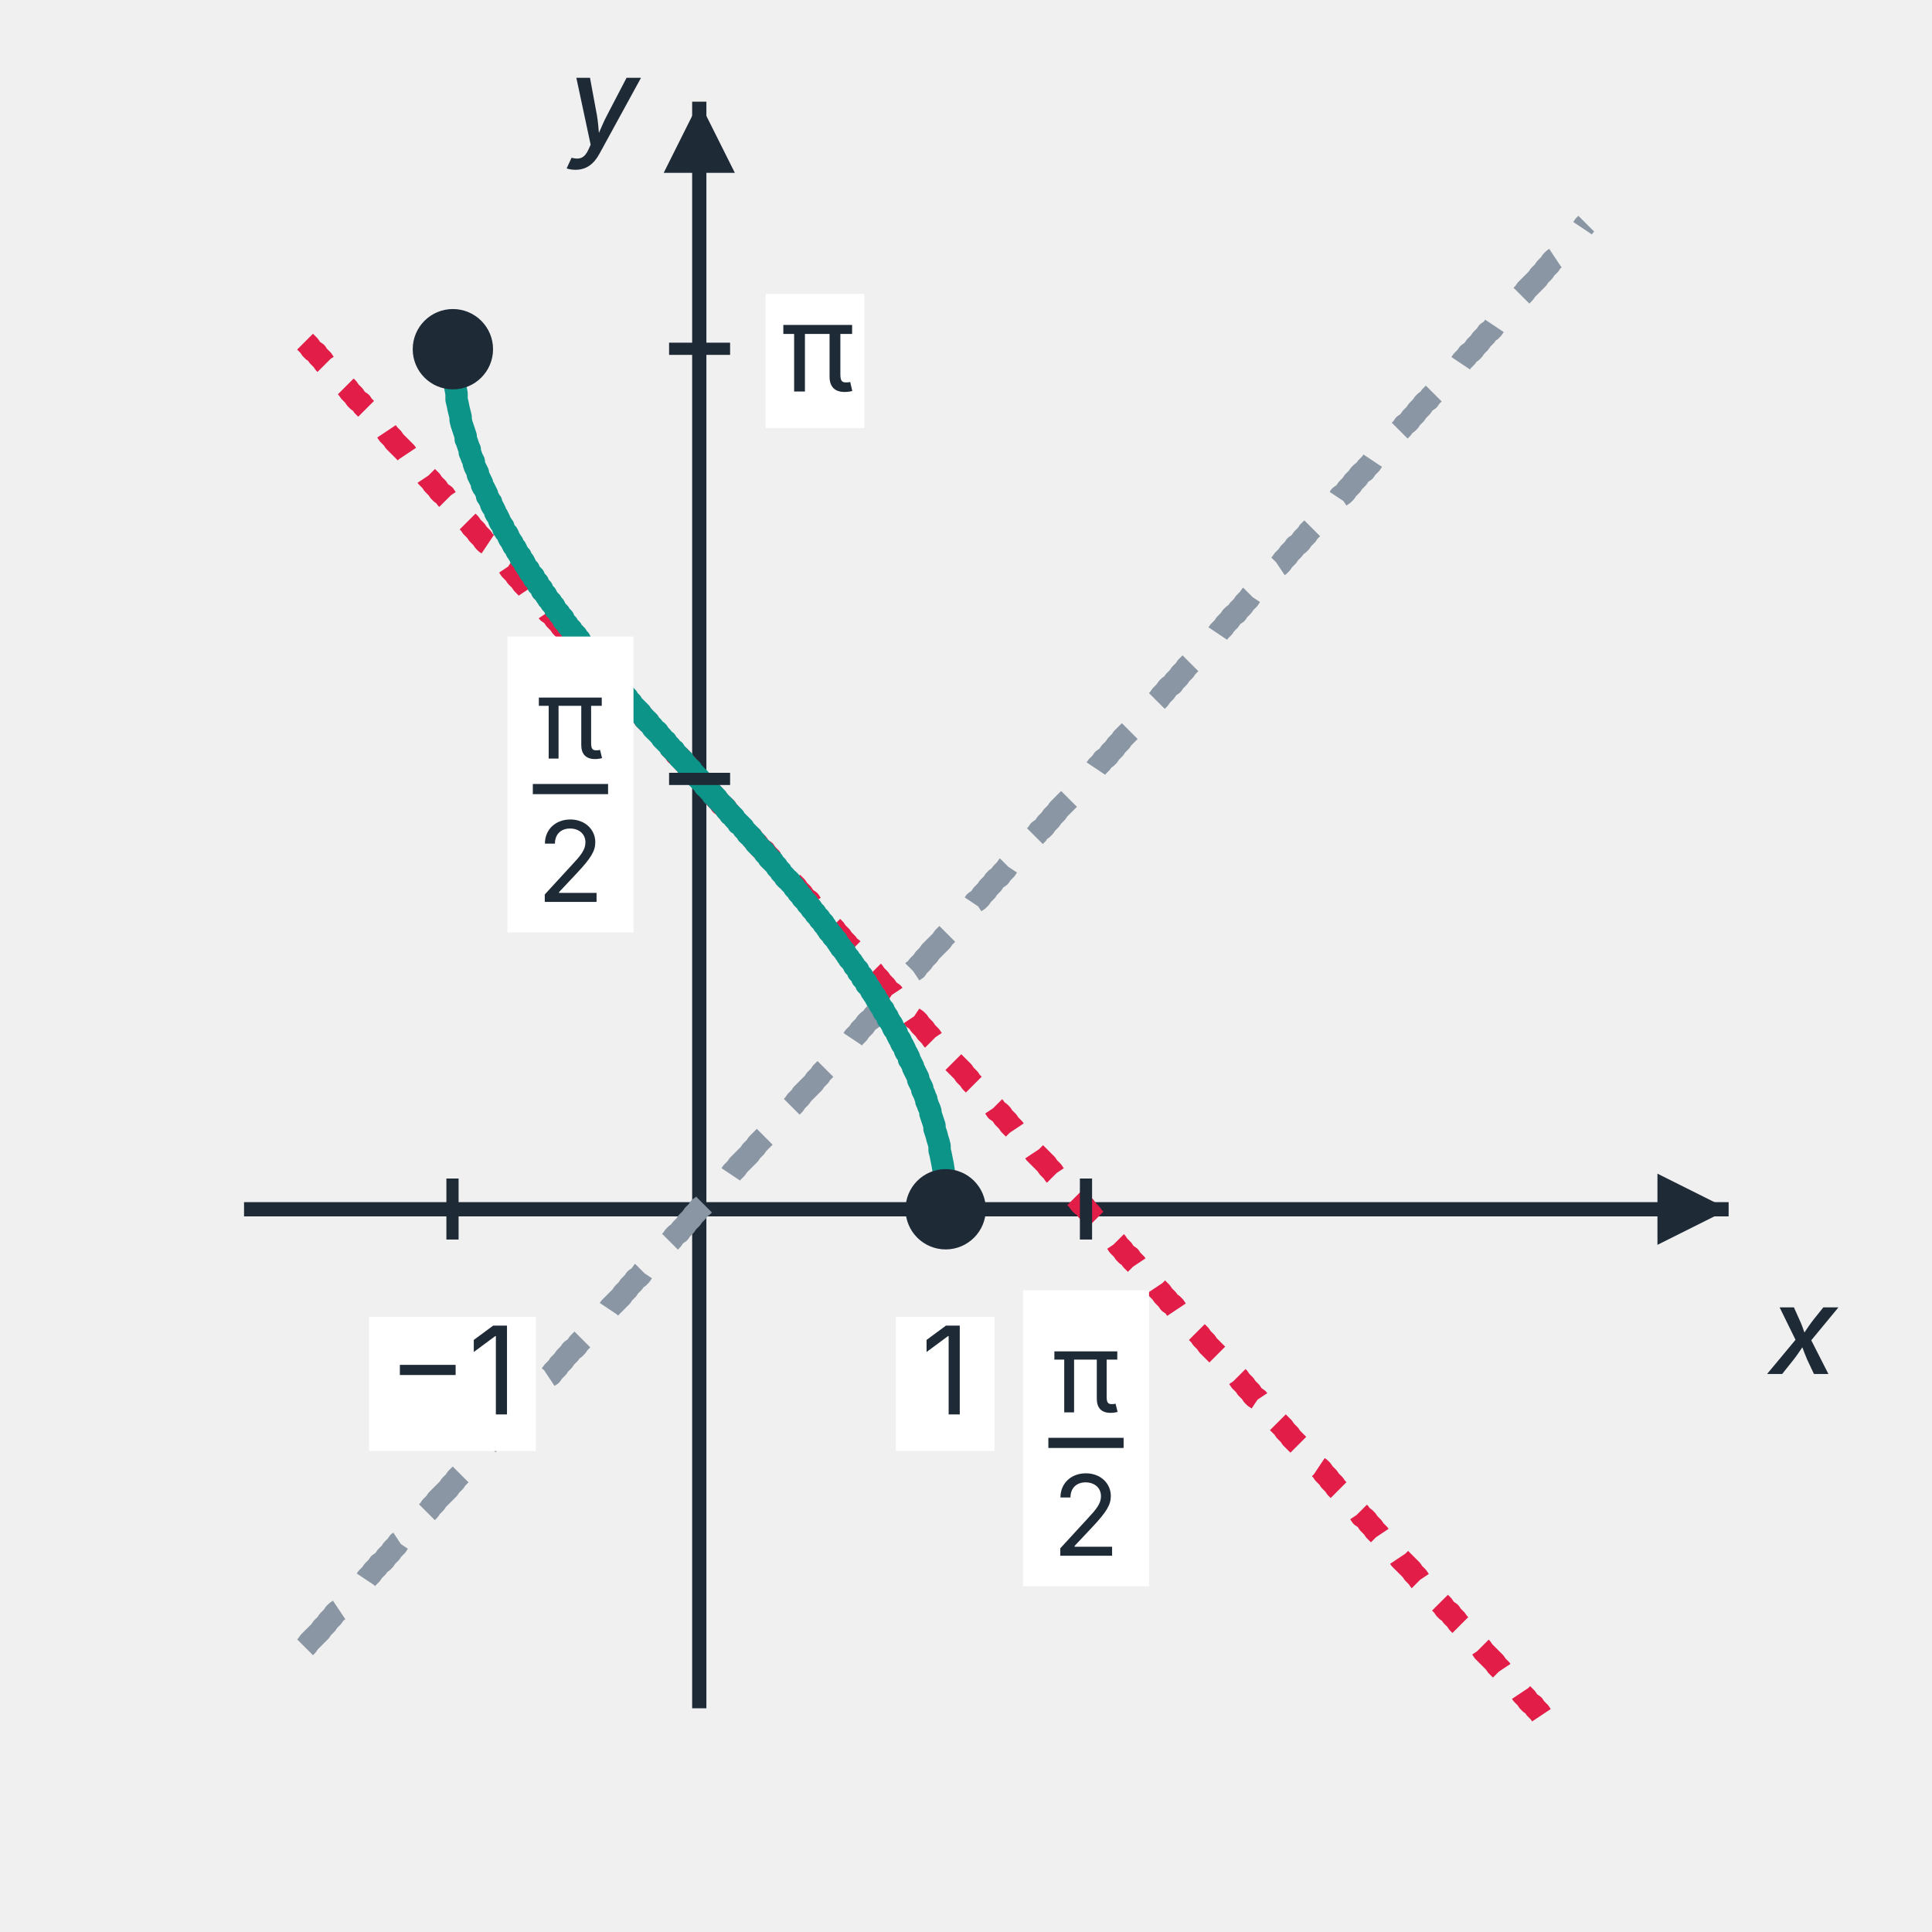
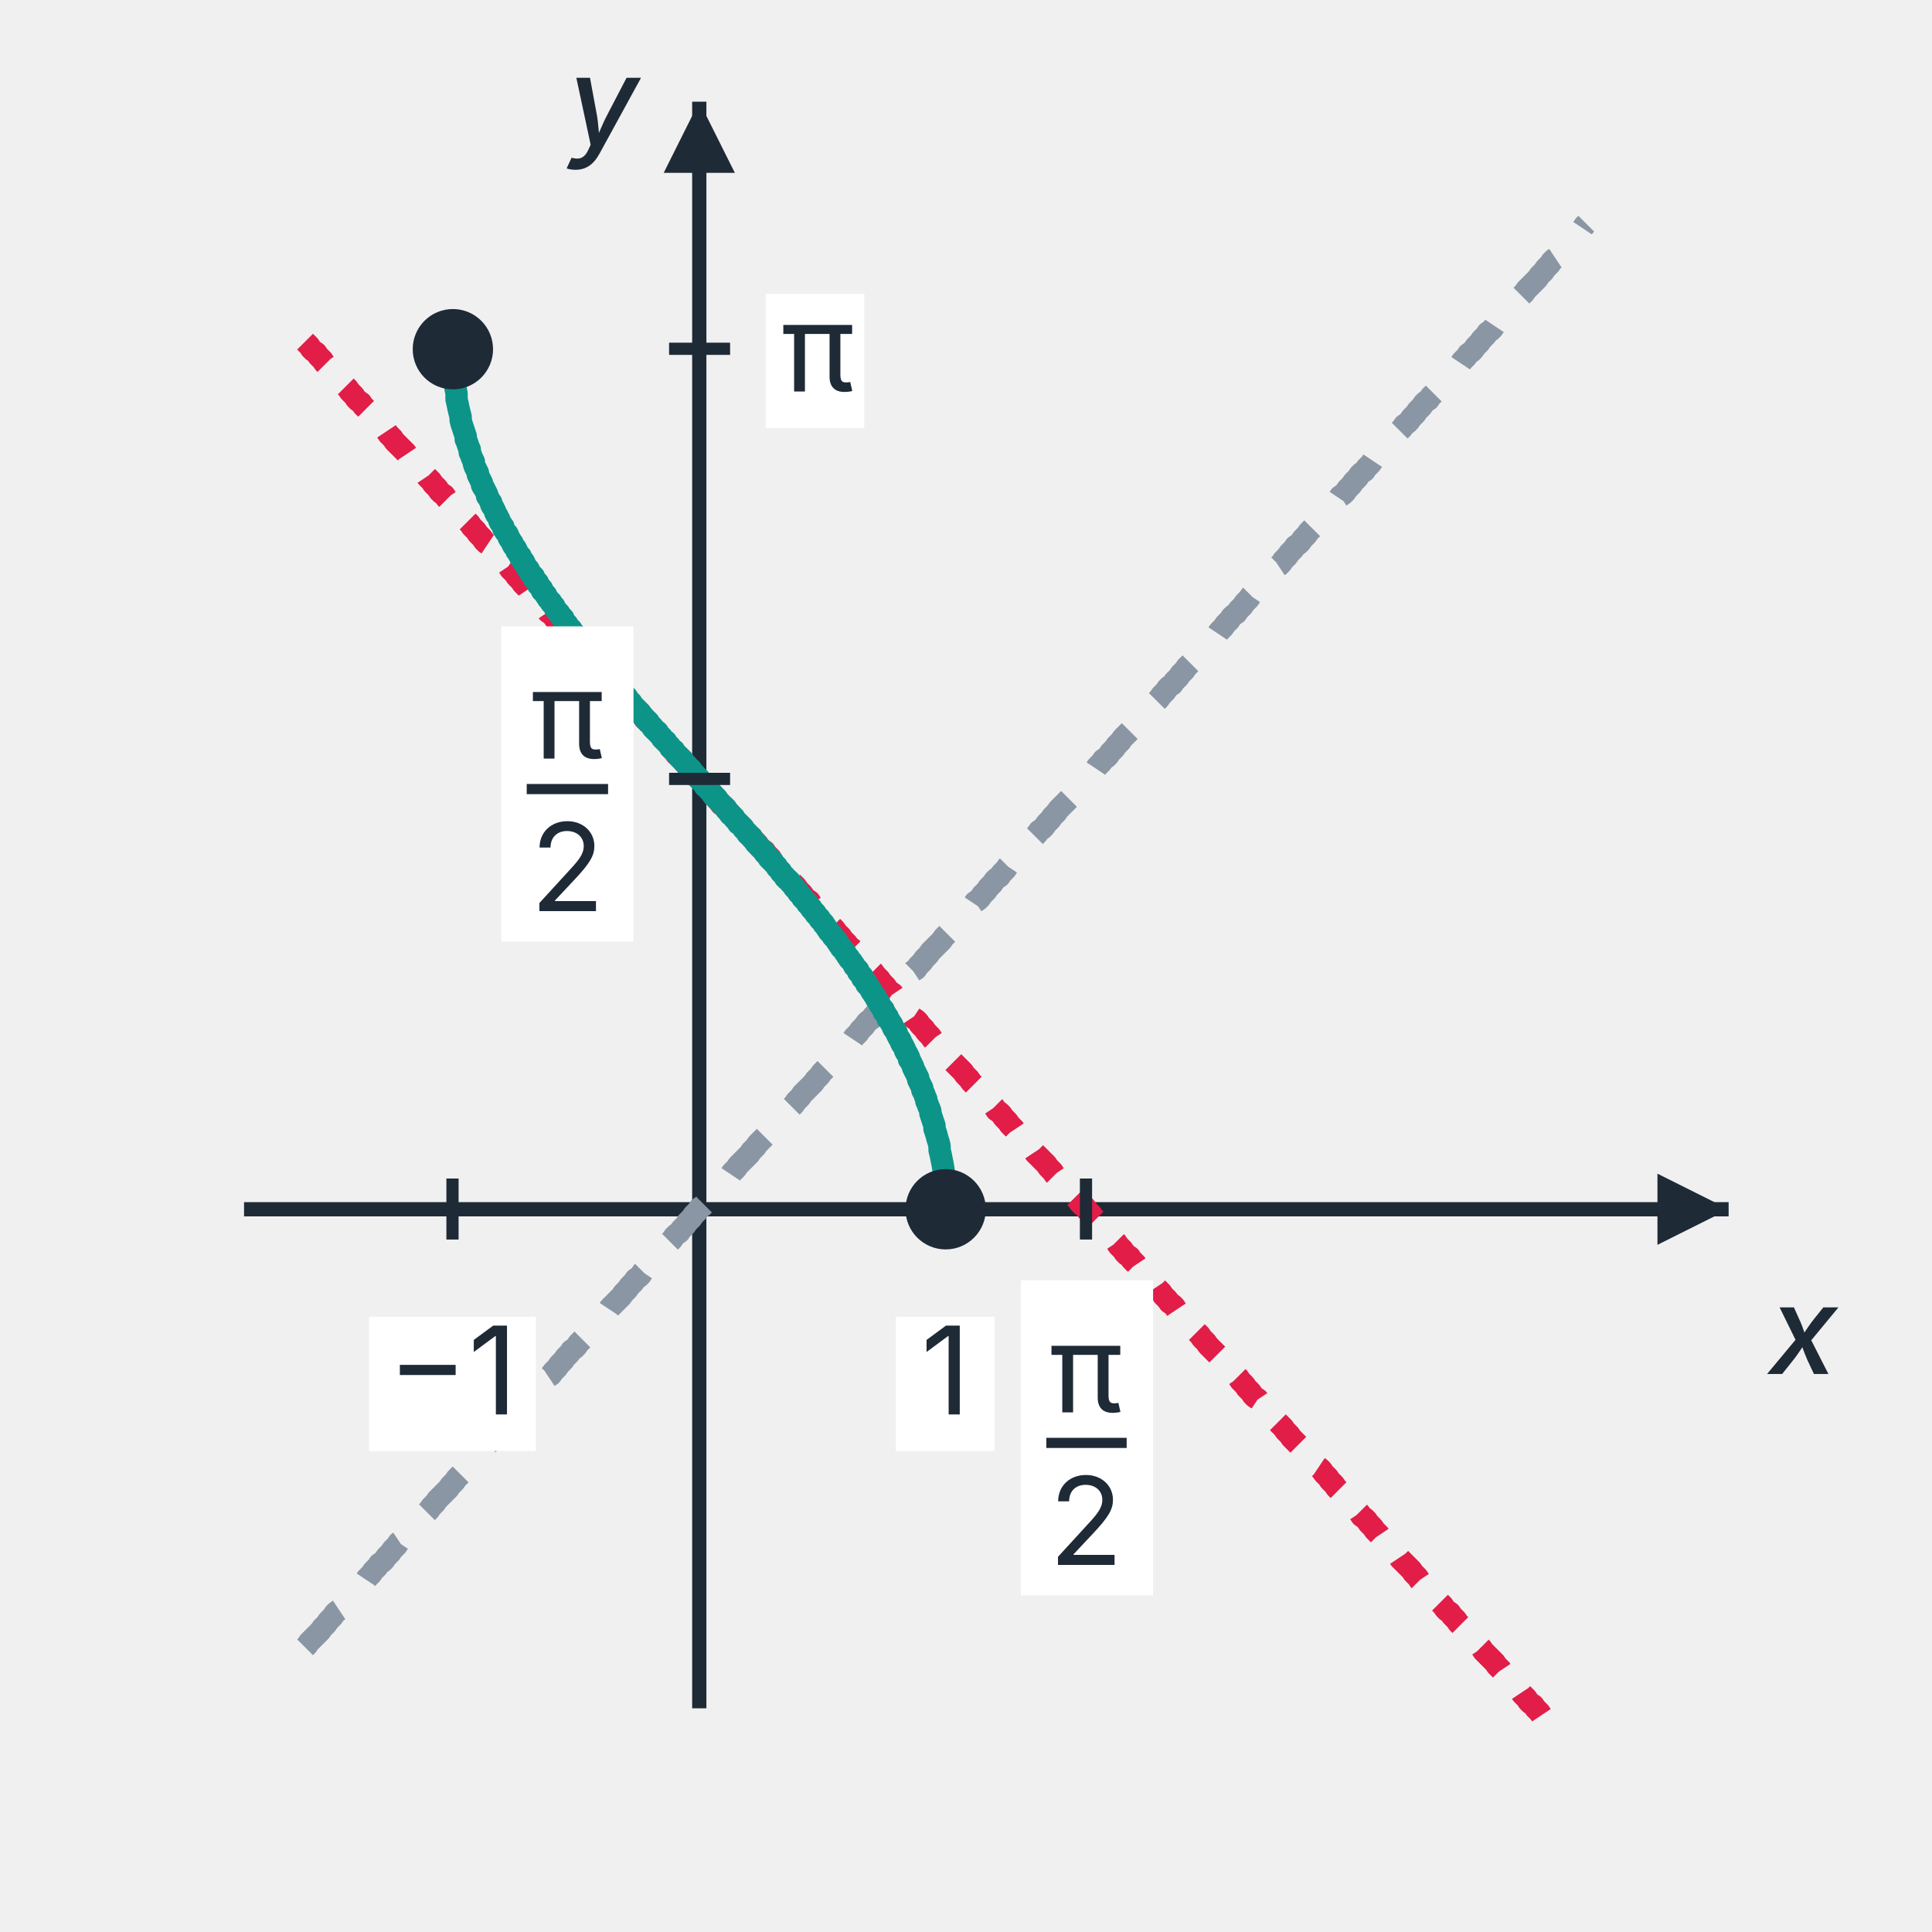
<svg xmlns="http://www.w3.org/2000/svg" viewBox="0 0 190 190" width="190" height="190" font-family="Inter, Arial, sans-serif">
  <line x1="24.0" y1="118.923" x2="170.0" y2="118.923" stroke="#1f2a37" stroke-width="1.4" />
  <path d="M170.0,118.923 l-7,-3.5 v7 z" fill="#1f2a37" />
  <line x1="68.769" y1="168.0" x2="68.769" y2="10.0" stroke="#1f2a37" stroke-width="1.4" />
  <path d="M68.769,10.0 l-3.5,7 h7 z" fill="#1f2a37" />
  <text x="174.0" y="135.123" text-anchor="start" font-size="12" fill="#1f2a37" font-weight="500" font-style="italic">x</text>
  <text x="62.769" y="14.2" text-anchor="end" font-size="12" fill="#1f2a37" font-weight="500" font-style="italic">y</text>
  <polyline points="30.0,162.0 30.2,161.8 30.4,161.5 30.6,161.3 30.8,161.1 31.1,160.8 31.3,160.6 31.5,160.4 31.7,160.1 31.9,159.9 32.1,159.7 32.3,159.4 32.5,159.2 32.7,159.0 32.9,158.7 33.1,158.5 33.4,158.3 33.6,158.0 33.8,157.8 34.0,157.6 34.2,157.3 34.4,157.1 34.6,156.9 34.8,156.6 35.0,156.4 35.2,156.2 35.5,155.9 35.7,155.7 35.9,155.5 36.1,155.2 36.3,155.0 36.5,154.8 36.7,154.5 36.9,154.3 37.1,154.1 37.3,153.8 37.6,153.6 37.8,153.4 38.0,153.1 38.2,152.9 38.4,152.7 38.6,152.4 38.8,152.2 39.0,152.0 39.2,151.7 39.5,151.5 39.7,151.3 39.9,151.0 40.1,150.8 40.3,150.6 40.5,150.3 40.7,150.1 40.9,149.9 41.1,149.6 41.3,149.4 41.5,149.2 41.8,148.9 42.0,148.7 42.2,148.5 42.4,148.2 42.6,148.0 42.8,147.8 43.0,147.5 43.2,147.3 43.4,147.1 43.7,146.8 43.9,146.6 44.1,146.4 44.3,146.1 44.5,145.9 44.7,145.7 44.9,145.4 45.1,145.2 45.3,145.0 45.5,144.7 45.8,144.5 46.0,144.3 46.2,144.0 46.4,143.8 46.6,143.6 46.8,143.3 47.0,143.1 47.2,142.9 47.4,142.6 47.6,142.4 47.8,142.2 48.1,141.9 48.3,141.7 48.5,141.5 48.7,141.2 48.9,141.0 49.1,140.8 49.3,140.5 49.5,140.3 49.7,140.1 50.0,139.8 50.2,139.6 50.4,139.4 50.6,139.1 50.8,138.9 51.0,138.7 51.2,138.4 51.4,138.2 51.6,138.0 51.8,137.7 52.0,137.5 52.3,137.3 52.5,137.0 52.7,136.8 52.9,136.6 53.1,136.3 53.3,136.1 53.5,135.9 53.7,135.6 53.9,135.4 54.2,135.2 54.4,134.9 54.6,134.7 54.8,134.5 55.0,134.2 55.2,134.0 55.4,133.8 55.6,133.5 55.8,133.3 56.0,133.1 56.2,132.8 56.5,132.6 56.7,132.4 56.9,132.1 57.1,131.9 57.3,131.7 57.5,131.4 57.7,131.2 57.9,131.0 58.1,130.7 58.3,130.5 58.6,130.3 58.8,130.0 59.0,129.8 59.2,129.6 59.4,129.3 59.6,129.1 59.8,128.9 60.0,128.6 60.2,128.4 60.4,128.2 60.7,127.9 60.9,127.7 61.1,127.5 61.3,127.2 61.5,127.0 61.7,126.8 61.9,126.5 62.1,126.3 62.3,126.1 62.5,125.8 62.8,125.6 63.0,125.4 63.2,125.1 63.4,124.9 63.6,124.7 63.8,124.4 64.0,124.2 64.2,124.0 64.4,123.7 64.7,123.5 64.9,123.3 65.1,123.0 65.3,122.8 65.5,122.6 65.7,122.3 65.9,122.1 66.1,121.9 66.3,121.6 66.5,121.4 66.8,121.2 67.0,120.9 67.2,120.7 67.4,120.5 67.6,120.2 67.8,120.0 68.0,119.8 68.2,119.5 68.4,119.3 68.6,119.1 68.8,118.8 69.1,118.6 69.3,118.4 69.5,118.1 69.7,117.9 69.9,117.7 70.1,117.4 70.3,117.2 70.5,117.0 70.7,116.7 70.9,116.5 71.2,116.3 71.4,116.0 71.6,115.8 71.8,115.6 72.0,115.3 72.2,115.1 72.4,114.9 72.6,114.6 72.8,114.4 73.0,114.2 73.3,113.9 73.5,113.7 73.7,113.5 73.9,113.2 74.1,113.0 74.3,112.8 74.5,112.5 74.7,112.3 74.9,112.1 75.2,111.8 75.4,111.6 75.6,111.4 75.8,111.1 76.0,110.9 76.2,110.7 76.4,110.4 76.6,110.2 76.8,110.0 77.0,109.7 77.2,109.5 77.5,109.3 77.7,109.0 77.9,108.8 78.1,108.6 78.3,108.3 78.5,108.1 78.7,107.9 78.9,107.6 79.1,107.4 79.3,107.2 79.6,106.9 79.8,106.7 80.0,106.5 80.2,106.2 80.4,106.0 80.6,105.8 80.8,105.5 81.0,105.3 81.2,105.1 81.5,104.8 81.7,104.6 81.9,104.4 82.1,104.1 82.3,103.9 82.5,103.7 82.7,103.4 82.9,103.2 83.1,103.0 83.3,102.7 83.5,102.5 83.8,102.3 84.0,102.0 84.2,101.8 84.4,101.6 84.6,101.3 84.8,101.1 85.0,100.9 85.2,100.6 85.4,100.4 85.7,100.2 85.9,99.9 86.1,99.7 86.3,99.5 86.5,99.2 86.7,99.0 86.9,98.8 87.1,98.5 87.3,98.3 87.5,98.1 87.8,97.8 88.0,97.6 88.2,97.4 88.4,97.1 88.6,96.9 88.8,96.7 89.0,96.4 89.2,96.2 89.4,96.0 89.6,95.7 89.8,95.5 90.1,95.3 90.3,95.0 90.5,94.8 90.7,94.6 90.9,94.3 91.1,94.1 91.3,93.9 91.5,93.6 91.7,93.4 91.9,93.2 92.2,92.9 92.4,92.7 92.6,92.5 92.8,92.2 93.0,92.0 93.2,91.8 93.4,91.5 93.6,91.3 93.8,91.1 94.0,90.8 94.3,90.6 94.5,90.4 94.7,90.1 94.9,89.9 95.1,89.7 95.3,89.4 95.5,89.2 95.7,89.0 95.9,88.7 96.2,88.5 96.4,88.3 96.6,88.0 96.8,87.8 97.0,87.6 97.2,87.3 97.4,87.1 97.6,86.9 97.8,86.6 98.0,86.4 98.3,86.2 98.5,85.9 98.7,85.7 98.9,85.5 99.1,85.2 99.3,85.0 99.5,84.8 99.7,84.5 99.9,84.3 100.1,84.1 100.4,83.8 100.6,83.6 100.8,83.4 101.0,83.1 101.2,82.9 101.4,82.7 101.6,82.4 101.8,82.2 102.0,82.0 102.2,81.7 102.5,81.5 102.7,81.3 102.9,81.0 103.1,80.8 103.3,80.6 103.5,80.3 103.7,80.1 103.9,79.9 104.1,79.6 104.3,79.4 104.5,79.2 104.8,78.9 105.0,78.7 105.2,78.5 105.4,78.2 105.6,78.0 105.8,77.8 106.0,77.5 106.2,77.3 106.4,77.1 106.7,76.8 106.9,76.6 107.1,76.4 107.3,76.1 107.5,75.9 107.7,75.7 107.9,75.4 108.1,75.2 108.3,75.0 108.5,74.7 108.8,74.5 109.0,74.3 109.2,74.0 109.4,73.8 109.6,73.6 109.8,73.3 110.0,73.1 110.2,72.9 110.4,72.6 110.6,72.4 110.8,72.2 111.1,71.9 111.3,71.7 111.5,71.5 111.7,71.2 111.9,71.0 112.1,70.8 112.3,70.5 112.5,70.3 112.7,70.1 113.0,69.8 113.2,69.6 113.4,69.4 113.6,69.1 113.8,68.9 114.0,68.7 114.2,68.4 114.4,68.2 114.6,68.0 114.8,67.7 115.0,67.5 115.3,67.3 115.5,67.0 115.7,66.8 115.9,66.6 116.1,66.3 116.3,66.1 116.5,65.9 116.7,65.6 116.9,65.4 117.1,65.2 117.4,64.9 117.6,64.7 117.8,64.5 118.0,64.2 118.2,64.0 118.4,63.8 118.6,63.5 118.8,63.3 119.0,63.1 119.2,62.8 119.5,62.6 119.7,62.4 119.9,62.1 120.1,61.9 120.3,61.7 120.5,61.4 120.7,61.2 120.9,61.0 121.1,60.7 121.3,60.5 121.6,60.3 121.8,60.0 122.0,59.8 122.2,59.6 122.4,59.3 122.6,59.1 122.8,58.9 123.0,58.6 123.2,58.4 123.4,58.2 123.7,57.9 123.9,57.7 124.1,57.5 124.3,57.2 124.5,57.0 124.7,56.8 124.9,56.5 125.1,56.3 125.3,56.1 125.5,55.8 125.8,55.6 126.0,55.4 126.2,55.1 126.4,54.9 126.6,54.7 126.8,54.4 127.0,54.2 127.2,54.0 127.4,53.7 127.7,53.5 127.9,53.3 128.1,53.0 128.3,52.8 128.5,52.6 128.7,52.3 128.9,52.1 129.1,51.9 129.3,51.6 129.5,51.4 129.8,51.2 130.0,50.9 130.2,50.7 130.4,50.5 130.6,50.2 130.8,50.0 131.0,49.8 131.2,49.5 131.4,49.3 131.6,49.1 131.8,48.8 132.1,48.6 132.3,48.4 132.5,48.1 132.7,47.9 132.9,47.7 133.1,47.4 133.3,47.2 133.5,47.0 133.7,46.7 133.9,46.5 134.2,46.3 134.4,46.0 134.6,45.8 134.8,45.6 135.0,45.3 135.2,45.1 135.4,44.9 135.6,44.6 135.8,44.4 136.1,44.2 136.3,43.9 136.5,43.7 136.7,43.5 136.9,43.2 137.1,43.0 137.3,42.8 137.5,42.5 137.7,42.3 137.9,42.1 138.1,41.8 138.4,41.6 138.6,41.4 138.8,41.1 139.0,40.9 139.2,40.7 139.4,40.4 139.6,40.2 139.8,40.0 140.0,39.7 140.2,39.5 140.5,39.3 140.7,39.0 140.9,38.8 141.1,38.6 141.3,38.3 141.5,38.1 141.7,37.9 141.9,37.6 142.1,37.4 142.3,37.2 142.6,36.9 142.8,36.7 143.0,36.5 143.2,36.2 143.4,36.0 143.6,35.8 143.8,35.5 144.0,35.3 144.2,35.1 144.4,34.8 144.7,34.6 144.9,34.4 145.1,34.1 145.3,33.9 145.5,33.7 145.7,33.4 145.9,33.2 146.1,33.0 146.3,32.7 146.6,32.5 146.8,32.3 147.0,32.0 147.2,31.8 147.4,31.6 147.6,31.3 147.8,31.1 148.0,30.9 148.2,30.6 148.4,30.4 148.6,30.2 148.9,29.9 149.1,29.7 149.3,29.5 149.5,29.2 149.7,29.0 149.9,28.8 150.1,28.5 150.3,28.3 150.5,28.1 150.8,27.8 151.0,27.6 151.2,27.4 151.4,27.1 151.6,26.9 151.8,26.7 152.0,26.4 152.2,26.2 152.4,26.0 152.6,25.7 152.8,25.5 153.1,25.3 153.3,25.0 153.5,24.8 153.7,24.6 153.9,24.3 154.1,24.1 154.3,23.9 154.5,23.6 154.7,23.4 154.9,23.2 155.2,22.9 155.4,22.7 155.6,22.5 155.8,22.2 156.0,22.0" fill="none" stroke="#8a96a3" stroke-width="2.2" stroke-dasharray="5 4" stroke-linejoin="round" />
  <polyline points="30.0,33.6 30.2,33.8 30.4,34.0 30.6,34.3 30.8,34.5 31.1,34.7 31.3,35.0 31.5,35.2 31.7,35.4 31.9,35.7 32.1,35.9 32.3,36.1 32.5,36.4 32.7,36.6 32.9,36.8 33.1,37.1 33.4,37.3 33.6,37.5 33.8,37.8 34.0,38.0 34.2,38.2 34.4,38.5 34.6,38.7 34.8,38.9 35.0,39.2 35.2,39.4 35.5,39.6 35.7,39.9 35.9,40.1 36.1,40.3 36.3,40.6 36.5,40.8 36.7,41.0 36.9,41.3 37.1,41.5 37.3,41.7 37.6,42.0 37.8,42.2 38.0,42.4 38.2,42.7 38.4,42.9 38.6,43.1 38.8,43.4 39.0,43.6 39.2,43.8 39.5,44.1 39.7,44.3 39.9,44.5 40.1,44.8 40.3,45.0 40.5,45.2 40.7,45.5 40.9,45.7 41.1,45.9 41.3,46.2 41.5,46.4 41.8,46.6 42.0,46.9 42.2,47.1 42.4,47.3 42.6,47.6 42.8,47.8 43.0,48.0 43.2,48.3 43.4,48.5 43.7,48.7 43.9,49.0 44.1,49.2 44.3,49.4 44.5,49.7 44.7,49.9 44.9,50.1 45.1,50.4 45.3,50.6 45.5,50.8 45.8,51.1 46.0,51.3 46.2,51.5 46.4,51.8 46.6,52.0 46.8,52.2 47.0,52.5 47.2,52.7 47.4,52.9 47.6,53.2 47.8,53.4 48.1,53.6 48.3,53.9 48.5,54.1 48.7,54.3 48.9,54.6 49.1,54.8 49.3,55.0 49.5,55.3 49.7,55.5 50.0,55.7 50.2,56.0 50.4,56.2 50.6,56.4 50.8,56.7 51.0,56.9 51.2,57.1 51.4,57.4 51.6,57.6 51.8,57.8 52.0,58.1 52.3,58.3 52.5,58.5 52.7,58.8 52.9,59.0 53.1,59.2 53.3,59.5 53.5,59.7 53.7,59.9 53.9,60.2 54.2,60.4 54.4,60.6 54.6,60.9 54.8,61.1 55.0,61.3 55.2,61.6 55.4,61.8 55.6,62.0 55.8,62.3 56.0,62.5 56.2,62.7 56.5,63.0 56.7,63.2 56.9,63.4 57.1,63.7 57.3,63.9 57.5,64.1 57.7,64.4 57.9,64.6 58.1,64.8 58.3,65.1 58.6,65.3 58.8,65.5 59.0,65.8 59.2,66.0 59.4,66.2 59.6,66.5 59.8,66.7 60.0,66.9 60.2,67.2 60.4,67.4 60.7,67.6 60.9,67.9 61.1,68.1 61.3,68.3 61.5,68.6 61.7,68.8 61.9,69.0 62.1,69.3 62.3,69.5 62.5,69.7 62.8,70.0 63.0,70.2 63.2,70.4 63.4,70.7 63.6,70.9 63.8,71.1 64.0,71.4 64.2,71.6 64.4,71.8 64.7,72.1 64.9,72.3 65.1,72.5 65.3,72.8 65.5,73.0 65.7,73.2 65.9,73.5 66.1,73.7 66.3,73.9 66.5,74.2 66.8,74.4 67.0,74.6 67.2,74.9 67.4,75.1 67.6,75.3 67.8,75.6 68.0,75.8 68.2,76.0 68.4,76.3 68.6,76.5 68.8,76.7 69.1,77.0 69.3,77.2 69.5,77.4 69.7,77.7 69.9,77.9 70.1,78.1 70.3,78.4 70.5,78.6 70.7,78.8 70.9,79.1 71.2,79.3 71.4,79.5 71.6,79.8 71.8,80.0 72.0,80.2 72.2,80.5 72.4,80.7 72.6,80.9 72.8,81.2 73.0,81.4 73.3,81.6 73.5,81.9 73.7,82.1 73.9,82.3 74.1,82.6 74.3,82.8 74.5,83.0 74.7,83.3 74.9,83.5 75.2,83.7 75.4,84.0 75.6,84.2 75.8,84.4 76.0,84.7 76.2,84.9 76.4,85.1 76.6,85.4 76.8,85.6 77.0,85.8 77.2,86.1 77.5,86.3 77.7,86.5 77.9,86.8 78.1,87.0 78.3,87.2 78.5,87.5 78.7,87.7 78.9,87.9 79.1,88.2 79.3,88.4 79.6,88.6 79.8,88.9 80.0,89.1 80.2,89.3 80.4,89.6 80.6,89.8 80.8,90.0 81.0,90.3 81.2,90.5 81.5,90.7 81.7,91.0 81.9,91.2 82.1,91.4 82.3,91.7 82.5,91.9 82.7,92.1 82.9,92.4 83.1,92.6 83.3,92.8 83.5,93.1 83.8,93.3 84.0,93.5 84.2,93.8 84.4,94.0 84.6,94.2 84.8,94.5 85.0,94.7 85.2,94.9 85.4,95.2 85.7,95.4 85.9,95.6 86.1,95.9 86.3,96.1 86.5,96.3 86.7,96.6 86.9,96.8 87.1,97.0 87.3,97.3 87.5,97.5 87.8,97.7 88.0,98.0 88.2,98.2 88.4,98.4 88.6,98.7 88.8,98.9 89.0,99.1 89.2,99.4 89.4,99.6 89.6,99.8 89.8,100.1 90.1,100.3 90.3,100.5 90.5,100.8 90.7,101.0 90.9,101.2 91.1,101.5 91.3,101.7 91.5,101.9 91.7,102.2 91.9,102.4 92.2,102.6 92.4,102.9 92.6,103.1 92.8,103.3 93.0,103.6 93.2,103.8 93.4,104.0 93.6,104.3 93.8,104.5 94.0,104.7 94.3,105.0 94.5,105.2 94.7,105.4 94.9,105.7 95.1,105.9 95.3,106.1 95.5,106.4 95.7,106.6 95.9,106.8 96.2,107.1 96.4,107.3 96.6,107.5 96.8,107.8 97.0,108.0 97.2,108.2 97.4,108.5 97.6,108.7 97.8,108.9 98.0,109.2 98.3,109.4 98.5,109.6 98.7,109.9 98.9,110.1 99.1,110.3 99.3,110.6 99.5,110.8 99.7,111.0 99.9,111.3 100.1,111.5 100.4,111.7 100.6,112.0 100.8,112.2 101.0,112.4 101.2,112.7 101.4,112.9 101.6,113.1 101.8,113.4 102.0,113.6 102.2,113.8 102.5,114.1 102.7,114.3 102.9,114.5 103.1,114.8 103.3,115.0 103.5,115.2 103.7,115.5 103.9,115.7 104.1,115.9 104.3,116.2 104.5,116.4 104.8,116.6 105.0,116.9 105.2,117.1 105.4,117.3 105.6,117.6 105.8,117.8 106.0,118.0 106.2,118.3 106.4,118.5 106.7,118.7 106.9,119.0 107.1,119.2 107.3,119.4 107.5,119.7 107.7,119.9 107.9,120.1 108.1,120.4 108.3,120.6 108.5,120.8 108.8,121.1 109.0,121.3 109.2,121.5 109.4,121.8 109.6,122.0 109.8,122.2 110.0,122.5 110.2,122.7 110.4,122.9 110.6,123.2 110.8,123.4 111.1,123.6 111.3,123.9 111.5,124.1 111.7,124.3 111.9,124.6 112.1,124.8 112.3,125.0 112.5,125.3 112.7,125.5 113.0,125.7 113.2,126.0 113.4,126.2 113.6,126.4 113.8,126.7 114.0,126.9 114.2,127.1 114.4,127.4 114.6,127.6 114.8,127.8 115.0,128.1 115.3,128.3 115.5,128.5 115.7,128.8 115.9,129.0 116.1,129.2 116.3,129.5 116.5,129.7 116.7,129.9 116.9,130.2 117.1,130.4 117.4,130.6 117.6,130.9 117.8,131.1 118.0,131.3 118.2,131.6 118.4,131.8 118.6,132.0 118.8,132.3 119.0,132.5 119.2,132.7 119.5,133.0 119.7,133.2 119.9,133.4 120.1,133.7 120.3,133.9 120.5,134.1 120.7,134.4 120.9,134.6 121.1,134.8 121.3,135.1 121.6,135.3 121.8,135.5 122.0,135.8 122.2,136.0 122.4,136.2 122.6,136.5 122.8,136.7 123.0,136.9 123.2,137.2 123.4,137.4 123.7,137.6 123.9,137.9 124.1,138.1 124.3,138.3 124.5,138.6 124.7,138.8 124.9,139.0 125.1,139.3 125.3,139.5 125.5,139.7 125.8,140.0 126.0,140.2 126.2,140.4 126.4,140.7 126.6,140.9 126.8,141.1 127.0,141.4 127.2,141.6 127.4,141.8 127.7,142.1 127.9,142.3 128.1,142.5 128.3,142.8 128.5,143.0 128.7,143.2 128.9,143.5 129.1,143.7 129.3,143.9 129.5,144.2 129.8,144.4 130.0,144.6 130.2,144.9 130.4,145.1 130.6,145.3 130.8,145.6 131.0,145.8 131.2,146.0 131.4,146.3 131.6,146.5 131.8,146.7 132.1,147.0 132.3,147.2 132.5,147.4 132.7,147.7 132.9,147.9 133.1,148.1 133.3,148.4 133.5,148.6 133.7,148.8 133.9,149.1 134.2,149.3 134.4,149.5 134.6,149.8 134.8,150.0 135.0,150.2 135.2,150.5 135.4,150.7 135.6,150.9 135.8,151.2 136.1,151.4 136.3,151.6 136.5,151.9 136.7,152.1 136.9,152.3 137.1,152.6 137.3,152.8 137.5,153.0 137.7,153.3 137.9,153.5 138.1,153.7 138.4,154.0 138.6,154.2 138.8,154.4 139.0,154.7 139.2,154.9 139.4,155.1 139.6,155.4 139.8,155.6 140.0,155.8 140.2,156.1 140.5,156.3 140.7,156.5 140.9,156.8 141.1,157.0 141.3,157.2 141.5,157.5 141.7,157.7 141.9,157.9 142.1,158.2 142.3,158.4 142.6,158.6 142.8,158.9 143.0,159.1 143.2,159.3 143.4,159.6 143.6,159.8 143.8,160.0 144.0,160.3 144.2,160.5 144.4,160.7 144.7,161.0 144.9,161.2 145.1,161.4 145.3,161.7 145.5,161.9 145.7,162.1 145.9,162.4 146.1,162.6 146.3,162.8 146.6,163.1 146.8,163.3 147.0,163.5 147.2,163.8 147.4,164.0 147.6,164.2 147.8,164.5 148.0,164.7 148.2,164.9 148.4,165.2 148.6,165.4 148.9,165.6 149.1,165.9 149.3,166.1 149.5,166.3 149.7,166.6 149.9,166.8 150.1,167.0 150.3,167.3 150.5,167.5 150.8,167.7 151.0,168.0 151.2,168.2 151.4,168.4 151.6,168.7 151.8,168.9" fill="none" stroke="#e11d48" stroke-width="2.2" stroke-dasharray="3 3" stroke-linejoin="round" />
  <polyline points="44.5,34.3 44.6,36.5 44.7,37.5 44.8,38.2 44.9,38.7 44.9,39.3 45.0,39.7 45.1,40.2 45.2,40.6 45.3,41.0 45.3,41.3 45.4,41.7 45.5,42.0 45.6,42.3 45.7,42.6 45.8,42.9 45.8,43.2 45.9,43.4 46.0,43.7 46.1,44.0 46.2,44.2 46.2,44.5 46.3,44.7 46.4,45.0 46.5,45.2 46.6,45.4 46.6,45.6 46.7,45.9 46.8,46.1 46.9,46.3 47.0,46.5 47.0,46.7 47.1,46.9 47.2,47.1 47.3,47.3 47.4,47.5 47.4,47.7 47.5,47.9 47.6,48.0 47.7,48.2 47.8,48.4 47.9,48.6 47.9,48.8 48.0,48.9 48.1,49.1 48.2,49.3 48.3,49.4 48.3,49.6 48.4,49.8 48.5,49.9 48.6,50.1 48.7,50.3 48.7,50.4 48.8,50.6 48.9,50.7 49.0,50.9 49.1,51.1 49.1,51.2 49.2,51.4 49.3,51.5 49.4,51.7 49.5,51.8 49.5,52.0 49.6,52.1 49.7,52.3 49.8,52.4 49.9,52.5 50.0,52.7 50.0,52.8 50.1,53.0 50.2,53.1 50.3,53.3 50.4,53.4 50.4,53.5 50.5,53.7 50.6,53.8 50.7,53.9 50.8,54.1 50.8,54.2 50.9,54.3 51.0,54.5 51.1,54.6 51.2,54.7 51.2,54.9 51.3,55.0 51.4,55.1 51.5,55.2 51.6,55.4 51.6,55.5 51.7,55.6 51.8,55.8 51.9,55.9 52.0,56.0 52.0,56.1 52.1,56.3 52.2,56.4 52.3,56.5 52.4,56.6 52.5,56.7 52.5,56.9 52.6,57.0 52.7,57.1 52.8,57.2 52.9,57.3 52.9,57.5 53.0,57.6 53.1,57.7 53.2,57.8 53.3,57.9 53.3,58.1 53.4,58.2 53.5,58.3 53.6,58.4 53.7,58.5 53.7,58.6 53.8,58.7 53.9,58.9 54.0,59.0 54.1,59.1 54.2,59.2 54.2,59.3 54.3,59.4 54.4,59.5 54.5,59.6 54.6,59.8 54.6,59.9 54.7,60.0 54.8,60.1 54.9,60.2 55.0,60.3 55.0,60.4 55.1,60.5 55.2,60.6 55.3,60.7 55.4,60.8 55.4,61.0 55.5,61.1 55.6,61.2 55.7,61.3 55.8,61.4 55.8,61.5 55.9,61.6 56.0,61.7 56.1,61.8 56.2,61.9 56.2,62.0 56.3,62.1 56.4,62.2 56.5,62.3 56.6,62.4 56.7,62.5 56.7,62.6 56.8,62.7 56.9,62.8 57.0,62.9 57.1,63.1 57.1,63.2 57.2,63.3 57.3,63.4 57.4,63.5 57.5,63.6 57.5,63.7 57.6,63.8 57.7,63.9 57.8,64.0 57.9,64.1 57.9,64.2 58.0,64.3 58.1,64.4 58.2,64.5 58.3,64.6 58.3,64.7 58.4,64.8 58.5,64.9 58.6,65.0 58.7,65.1 58.8,65.2 58.8,65.3 58.9,65.4 59.0,65.5 59.1,65.6 59.2,65.7 59.2,65.7 59.3,65.8 59.4,65.9 59.5,66.0 59.6,66.1 59.6,66.2 59.7,66.3 59.8,66.4 59.9,66.5 60.0,66.6 60.0,66.7 60.1,66.8 60.2,66.9 60.3,67.0 60.4,67.1 60.5,67.2 60.5,67.3 60.6,67.4 60.7,67.5 60.8,67.6 60.9,67.7 60.9,67.8 61.0,67.9 61.1,68.0 61.2,68.1 61.3,68.1 61.3,68.2 61.4,68.3 61.5,68.4 61.6,68.5 61.7,68.6 61.7,68.7 61.8,68.8 61.9,68.9 62.0,69.0 62.1,69.1 62.1,69.2 62.2,69.3 62.3,69.4 62.4,69.5 62.5,69.6 62.5,69.6 62.6,69.7 62.7,69.8 62.8,69.9 62.9,70.0 63.0,70.1 63.0,70.2 63.1,70.3 63.2,70.4 63.3,70.5 63.4,70.6 63.4,70.7 63.5,70.8 63.6,70.8 63.7,70.9 63.8,71.0 63.8,71.1 63.9,71.2 64.0,71.3 64.1,71.4 64.2,71.5 64.2,71.6 64.3,71.7 64.4,71.8 64.5,71.9 64.6,71.9 64.7,72.0 64.7,72.1 64.8,72.2 64.9,72.3 65.0,72.4 65.1,72.5 65.1,72.6 65.2,72.7 65.3,72.8 65.4,72.9 65.5,72.9 65.5,73.0 65.6,73.1 65.7,73.2 65.8,73.3 65.9,73.4 65.9,73.5 66.0,73.6 66.1,73.7 66.2,73.8 66.3,73.8 66.3,73.9 66.4,74.0 66.5,74.1 66.6,74.2 66.7,74.3 66.8,74.4 66.8,74.5 66.9,74.6 67.0,74.7 67.1,74.7 67.2,74.8 67.2,74.9 67.3,75.0 67.4,75.1 67.5,75.2 67.6,75.3 67.6,75.4 67.7,75.5 67.8,75.6 67.9,75.6 68.0,75.7 68.0,75.8 68.1,75.9 68.2,76.0 68.3,76.1 68.4,76.2 68.4,76.3 68.5,76.4 68.6,76.5 68.7,76.5 68.8,76.6 68.8,76.7 68.9,76.8 69.0,76.9 69.1,77.0 69.2,77.1 69.3,77.2 69.3,77.3 69.4,77.4 69.5,77.4 69.6,77.5 69.7,77.6 69.7,77.7 69.8,77.8 69.9,77.9 70.0,78.0 70.1,78.1 70.1,78.2 70.2,78.2 70.3,78.3 70.4,78.4 70.5,78.5 70.5,78.6 70.6,78.7 70.7,78.8 70.8,78.9 70.9,79.0 71.0,79.1 71.0,79.1 71.1,79.2 71.2,79.3 71.3,79.4 71.4,79.5 71.4,79.6 71.5,79.7 71.6,79.8 71.7,79.9 71.8,80.0 71.8,80.1 71.9,80.1 72.0,80.2 72.1,80.3 72.2,80.4 72.2,80.5 72.3,80.6 72.4,80.7 72.5,80.8 72.6,80.9 72.6,81.0 72.7,81.0 72.8,81.1 72.9,81.2 73.0,81.3 73.1,81.4 73.1,81.5 73.2,81.6 73.3,81.7 73.4,81.8 73.5,81.9 73.5,82.0 73.6,82.1 73.7,82.1 73.8,82.2 73.9,82.3 73.9,82.4 74.0,82.5 74.1,82.6 74.2,82.7 74.3,82.8 74.3,82.9 74.4,83.0 74.5,83.1 74.6,83.2 74.7,83.3 74.7,83.3 74.8,83.4 74.9,83.5 75.0,83.6 75.1,83.7 75.2,83.8 75.2,83.9 75.3,84.0 75.4,84.1 75.5,84.2 75.6,84.3 75.6,84.4 75.7,84.5 75.8,84.6 75.9,84.6 76.0,84.7 76.0,84.8 76.1,84.9 76.2,85.0 76.3,85.1 76.4,85.2 76.4,85.3 76.5,85.4 76.6,85.5 76.7,85.6 76.8,85.7 76.8,85.8 76.9,85.9 77.0,86.0 77.1,86.1 77.2,86.2 77.2,86.3 77.3,86.4 77.4,86.5 77.5,86.5 77.6,86.6 77.7,86.7 77.7,86.8 77.8,86.9 77.9,87.0 78.0,87.1 78.1,87.2 78.1,87.3 78.2,87.4 78.3,87.5 78.4,87.6 78.5,87.7 78.5,87.8 78.6,87.9 78.7,88.0 78.8,88.1 78.9,88.2 78.9,88.3 79.0,88.4 79.1,88.5 79.2,88.6 79.3,88.7 79.4,88.8 79.4,88.9 79.5,89.0 79.6,89.1 79.7,89.2 79.8,89.3 79.8,89.4 79.9,89.5 80.0,89.6 80.1,89.7 80.2,89.8 80.2,89.9 80.3,90.0 80.4,90.1 80.5,90.2 80.6,90.3 80.6,90.4 80.7,90.5 80.8,90.6 80.9,90.7 81.0,90.8 81.0,90.9 81.1,91.0 81.2,91.1 81.3,91.3 81.4,91.4 81.5,91.5 81.5,91.6 81.6,91.7 81.7,91.8 81.8,91.9 81.9,92.0 81.9,92.1 82.0,92.2 82.1,92.3 82.2,92.4 82.3,92.5 82.3,92.6 82.4,92.7 82.5,92.9 82.6,93.0 82.7,93.1 82.7,93.2 82.8,93.3 82.9,93.4 83.0,93.5 83.1,93.6 83.1,93.7 83.2,93.8 83.3,94.0 83.4,94.1 83.5,94.2 83.5,94.3 83.6,94.4 83.7,94.5 83.8,94.6 83.9,94.8 84.0,94.9 84.0,95.0 84.1,95.1 84.2,95.2 84.3,95.3 84.4,95.4 84.4,95.6 84.5,95.7 84.6,95.8 84.7,95.9 84.8,96.0 84.8,96.2 84.9,96.3 85.0,96.4 85.1,96.5 85.2,96.6 85.2,96.8 85.3,96.9 85.4,97.0 85.5,97.1 85.6,97.3 85.7,97.4 85.7,97.5 85.8,97.6 85.9,97.8 86.0,97.9 86.1,98.0 86.1,98.1 86.2,98.3 86.3,98.4 86.4,98.5 86.5,98.7 86.5,98.8 86.6,98.9 86.7,99.1 86.8,99.2 86.9,99.3 86.9,99.5 87.0,99.6 87.1,99.7 87.2,99.9 87.3,100.0 87.3,100.2 87.4,100.3 87.5,100.4 87.6,100.6 87.7,100.7 87.8,100.9 87.8,101.0 87.9,101.2 88.0,101.3 88.1,101.4 88.2,101.6 88.2,101.7 88.3,101.9 88.4,102.1 88.5,102.2 88.6,102.4 88.6,102.5 88.7,102.7 88.8,102.8 88.9,103.0 89.0,103.2 89.0,103.3 89.1,103.5 89.2,103.6 89.3,103.8 89.4,104.0 89.4,104.2 89.5,104.3 89.6,104.5 89.7,104.7 89.8,104.9 89.8,105.0 89.9,105.2 90.0,105.4 90.1,105.6 90.2,105.8 90.3,106.0 90.3,106.2 90.4,106.4 90.5,106.6 90.6,106.8 90.7,107.0 90.7,107.2 90.8,107.4 90.9,107.6 91.0,107.9 91.1,108.1 91.1,108.3 91.2,108.5 91.3,108.8 91.4,109.0 91.5,109.3 91.5,109.5 91.6,109.8 91.7,110.1 91.8,110.4 91.9,110.7 91.9,111.0 92.0,111.3 92.1,111.6 92.2,112.0 92.3,112.3 92.4,112.7 92.4,113.1 92.5,113.5 92.6,114.0 92.7,114.5 92.8,115.1 92.8,115.8 92.9,116.7 93.0,118.9" fill="none" stroke="#0d9488" stroke-width="2.2" stroke-linejoin="round" />
  <line x1="44.5" y1="115.9" x2="44.5" y2="121.9" stroke="#1f2a37" stroke-width="1.2" />
  <line x1="93.0" y1="115.9" x2="93.0" y2="121.9" stroke="#1f2a37" stroke-width="1.2" />
  <line x1="106.8" y1="115.9" x2="106.8" y2="121.9" stroke="#1f2a37" stroke-width="1.2" />
  <line x1="65.8" y1="76.6" x2="71.8" y2="76.6" stroke="#1f2a37" stroke-width="1.2" />
  <line x1="65.8" y1="34.3" x2="71.8" y2="34.3" stroke="#1f2a37" stroke-width="1.2" />
  <rect x="36.3" y="129.5" width="16.4" height="13.2" fill="#fff" />
  <text x="44.5" y="139.1" text-anchor="middle" font-size="12" fill="#1f2a37">−1</text>
  <rect x="88.1" y="129.5" width="9.7" height="13.2" fill="#fff" />
  <text x="93.0" y="139.1" text-anchor="middle" font-size="12" fill="#1f2a37">1</text>
-   <rect x="100.6" y="126.9" width="12.4" height="29.1" fill="#fff" />
-   <text x="106.8" y="138.9" text-anchor="middle" font-size="11.0" fill="#1f2a37">π</text>
-   <line x1="103.1" y1="141.9" x2="110.5" y2="141.9" stroke="#1f2a37" stroke-width="1" />
-   <text x="106.8" y="153.0" text-anchor="middle" font-size="11.0" fill="#1f2a37">2</text>
-   <rect x="49.9" y="62.6" width="12.4" height="29.1" fill="#fff" />
-   <text x="56.1" y="74.6" text-anchor="middle" font-size="11.0" fill="#1f2a37">π</text>
-   <line x1="52.4" y1="77.6" x2="59.8" y2="77.6" stroke="#1f2a37" stroke-width="1" />
-   <text x="56.1" y="88.7" text-anchor="middle" font-size="11.0" fill="#1f2a37">2</text>
+   <rect x="100.4" y="125.9" width="13.0" height="31.0" fill="#fff" />
+   <text x="106.8" y="138.9" text-anchor="middle" font-size="12.0" fill="#1f2a37">π</text>
+   <line x1="102.9" y1="141.9" x2="110.8" y2="141.9" stroke="#1f2a37" stroke-width="1" />
+   <text x="106.8" y="153.9" text-anchor="middle" font-size="12.0" fill="#1f2a37">2</text>
+   <rect x="49.3" y="61.6" width="13.0" height="31.0" fill="#fff" />
+   <text x="55.8" y="74.6" text-anchor="middle" font-size="12.0" fill="#1f2a37">π</text>
+   <line x1="51.8" y1="77.6" x2="59.8" y2="77.6" stroke="#1f2a37" stroke-width="1" />
+   <text x="55.8" y="89.6" text-anchor="middle" font-size="12.0" fill="#1f2a37">2</text>
  <rect x="75.3" y="28.9" width="9.7" height="13.2" fill="#fff" />
  <text x="76.8" y="38.5" text-anchor="start" font-size="12" fill="#1f2a37">π</text>
  <circle cx="44.538" cy="34.342" r="3.2" fill="#1f2a37" stroke="#1f2a37" stroke-width="1.5" />
  <circle cx="93.0" cy="118.923" r="3.2" fill="#1f2a37" stroke="#1f2a37" stroke-width="1.5" />
</svg>
